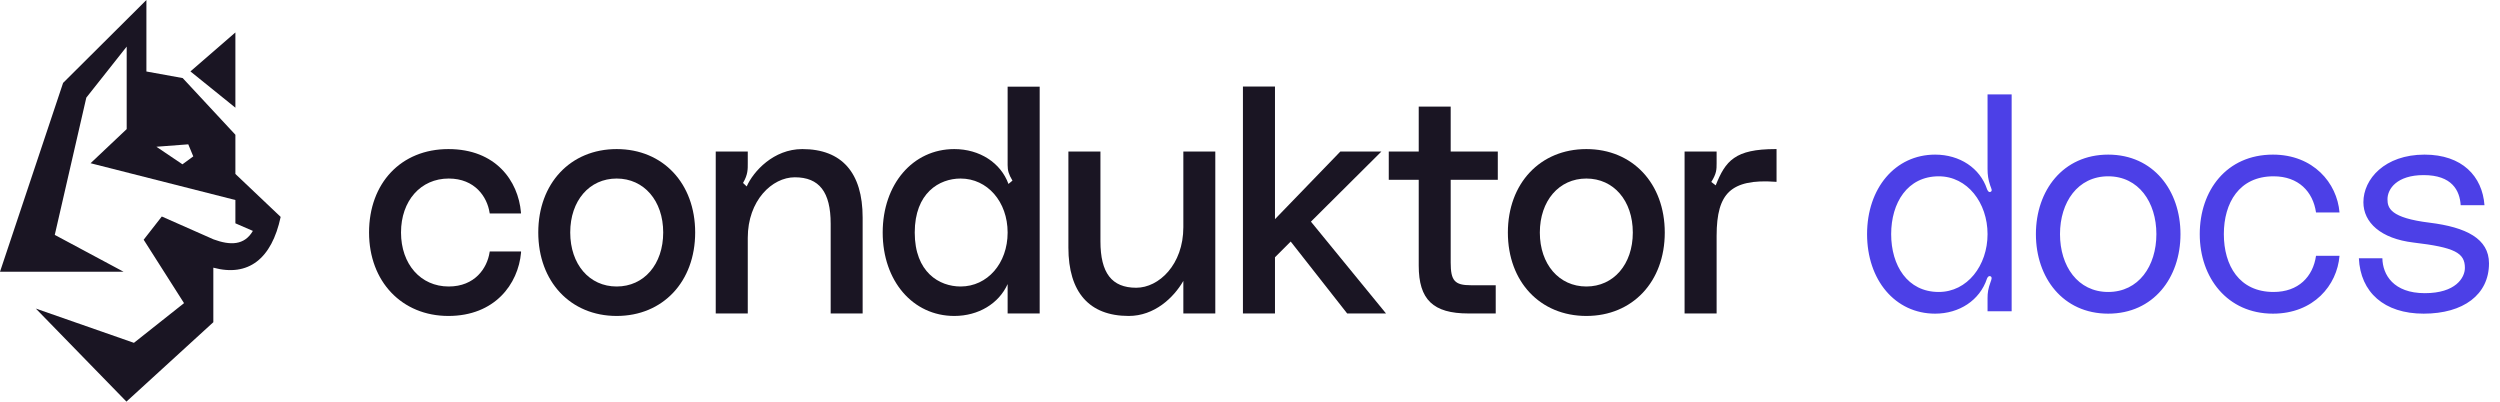
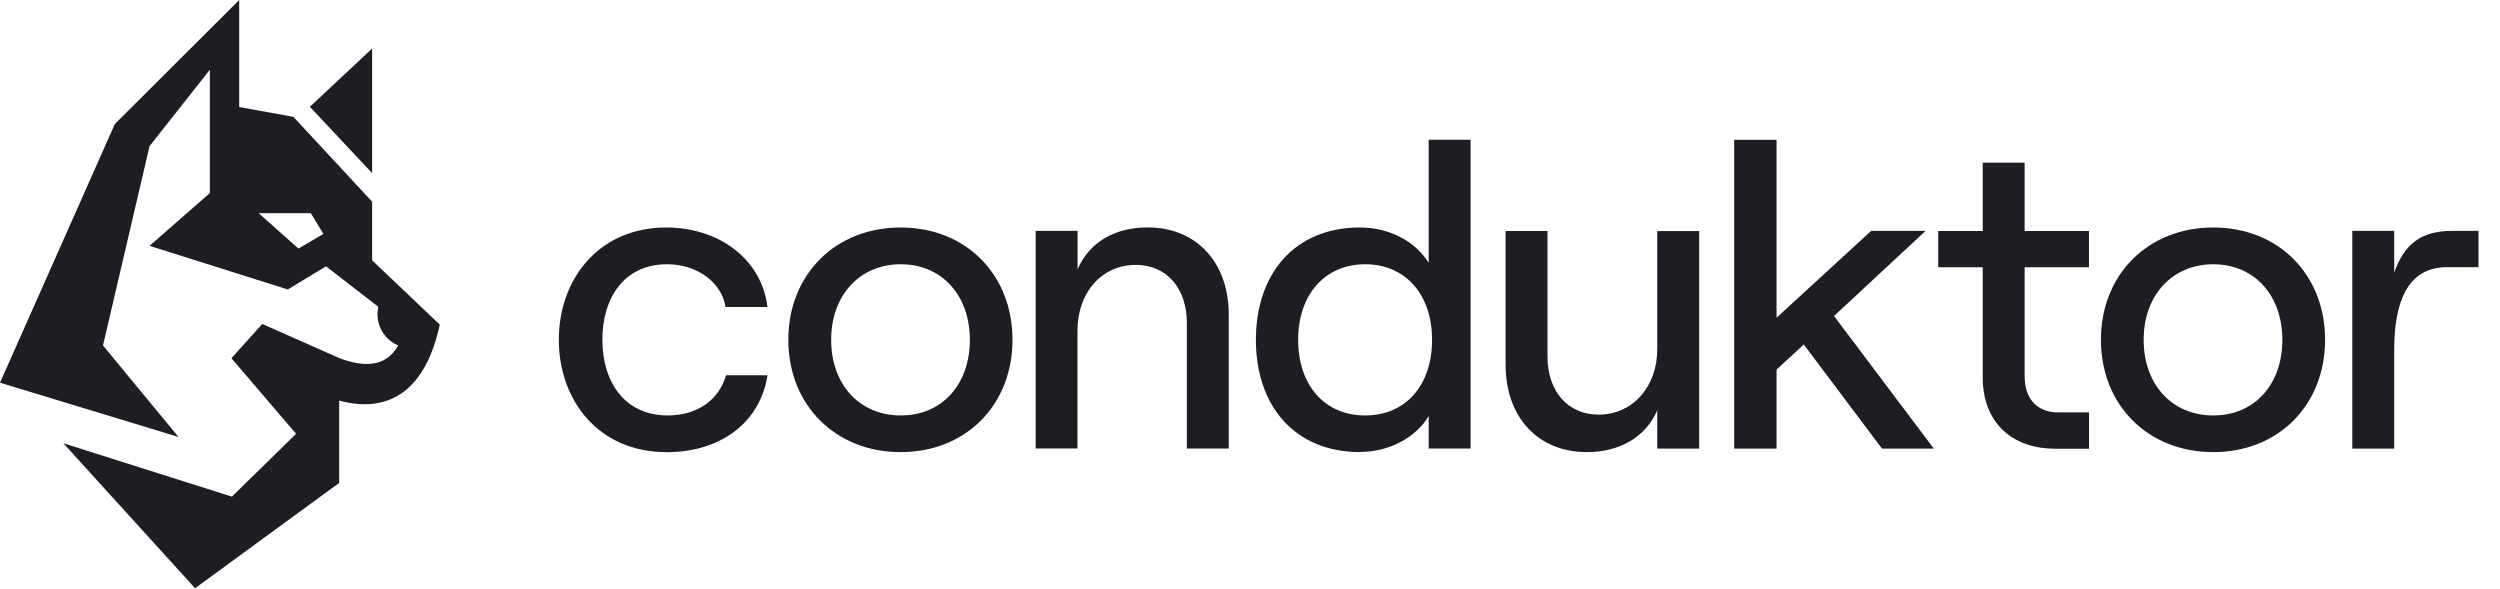
- <svg xmlns="http://www.w3.org/2000/svg" width="249" height="40" viewBox="0 0 249 40" fill="none">
-   <path fill-rule="evenodd" clip-rule="evenodd" d="M6.284 8.257L14.582 0V7.121L18.197 7.776L23.445 13.422V17.326L27.954 21.604C27.059 25.791 24.73 27.598 21.248 26.661V32.091L12.593 40L3.565 30.732L13.339 34.147L18.329 30.193L14.309 23.876L16.116 21.563L21.273 23.843C22.922 24.448 24.34 24.456 25.186 22.997L23.445 22.242V19.921L9.02 16.257L12.618 12.858V4.642L8.597 9.724L5.455 23.395L12.311 27.067H0L6.284 8.257ZM23.445 10.727V3.233L18.968 7.113L23.445 10.727ZM18.172 16.365L15.577 14.616L18.752 14.375L19.25 15.577L18.172 16.365V16.365Z" fill="#1A1523" />
-   <path d="M48.779 25.044H51.896V25.161C51.614 28.303 49.276 31.469 44.659 31.469C40.041 31.469 36.758 28.054 36.758 23.154C36.758 18.255 39.933 14.848 44.659 14.848C49.384 14.848 51.614 18.015 51.888 21.157V21.264H48.779L48.762 21.181C48.522 19.614 47.303 17.782 44.692 17.782C41.898 17.782 39.941 19.996 39.941 23.154C39.941 26.313 41.898 28.535 44.692 28.535C47.303 28.535 48.522 26.703 48.762 25.136L48.779 25.044V25.044Z" fill="#1A1523" />
-   <path d="M61.421 14.848C56.82 14.848 53.612 18.263 53.612 23.154C53.612 28.046 56.82 31.469 61.421 31.469C66.022 31.469 69.239 28.054 69.239 23.154C69.239 18.255 66.022 14.848 61.421 14.848ZM66.055 23.154C66.055 26.321 64.149 28.535 61.421 28.535C58.694 28.535 56.795 26.321 56.795 23.154C56.795 19.988 58.702 17.782 61.421 17.782C64.14 17.782 66.055 19.996 66.055 23.154Z" fill="#1A1523" />
-   <path d="M85.919 21.662V31.221H82.735V22.284C82.735 19.125 81.6 17.658 79.162 17.658C76.907 17.658 74.478 19.963 74.478 23.685V31.221H71.287V15.096H74.478V16.249C74.478 16.821 74.503 17.384 74.006 18.222L74.371 18.57C75.034 17.069 77.048 14.848 79.908 14.848C83.846 14.848 85.919 17.202 85.919 21.662V21.662Z" fill="#1A1523" />
-   <path d="M100.36 8.63V16.439C100.36 16.986 100.468 17.368 100.841 17.989L100.443 18.321C99.672 16.207 97.566 14.848 95.046 14.848C90.918 14.848 87.916 18.346 87.916 23.163C87.916 27.979 90.918 31.469 95.046 31.469C97.45 31.469 99.481 30.242 100.36 28.294V31.221H103.552V8.63H100.36V8.63ZM95.676 28.535C93.562 28.535 91.108 27.125 91.108 23.163C91.108 19.2 93.562 17.782 95.676 17.782C98.346 17.782 100.36 20.095 100.36 23.163C100.36 26.23 98.346 28.535 95.676 28.535Z" fill="#1A1523" />
-   <path d="M121.044 15.096V31.221H117.861V27.979C116.891 29.662 114.976 31.469 112.422 31.469C108.493 31.469 106.412 29.115 106.412 24.655V15.096H109.604V24.033C109.604 27.192 110.731 28.659 113.169 28.659C115.424 28.659 117.861 26.354 117.861 22.632V15.096H121.044Z" fill="#1A1523" />
-   <path d="M138.047 31.221H134.176L134.151 31.187L128.555 24.058L126.988 25.625V31.221H123.796V8.622H126.988V21.828L133.496 15.096H137.583L137.409 15.27L130.569 22.076L138.047 31.221Z" fill="#1A1523" />
-   <path d="M144.489 17.907V26.147C144.489 27.963 144.887 28.41 146.503 28.41H148.974V31.221H146.254C142.739 31.221 141.305 29.845 141.305 26.454V17.907H138.321V15.096H141.305V10.62H144.489V15.096H149.181V17.907H144.489V17.907Z" fill="#1A1523" />
-   <path d="M158.002 14.848C153.401 14.848 150.184 18.263 150.184 23.163C150.184 28.062 153.401 31.469 158.002 31.469C162.603 31.469 165.811 28.054 165.811 23.163C165.811 18.271 162.603 14.848 158.002 14.848V14.848ZM162.628 23.163C162.628 26.321 160.721 28.535 158.002 28.535C155.283 28.535 153.368 26.321 153.368 23.163C153.368 20.004 155.274 17.782 158.002 17.782C160.729 17.782 162.628 19.996 162.628 23.163V23.163Z" fill="#1A1523" />
-   <path d="M176.944 14.848V18.106H176.837C174.59 17.94 173.131 18.263 172.236 19.092C171.365 19.913 170.975 21.273 170.975 23.503V31.221H167.784V15.096H170.975V16.257C170.975 16.87 170.975 17.277 170.445 18.122L170.884 18.462C171.862 16.008 172.808 14.848 176.845 14.848H176.944Z" fill="#1A1523" />
-   <path d="M197.96 9.4V16.84C197.96 17.38 198.02 17.89 198.23 18.49C198.32 18.76 198.5 19.03 198.23 19.12C198.05 19.18 197.93 18.91 197.9 18.82C197.21 16.75 195.2 15.4 192.74 15.4C188.75 15.4 185.96 18.76 185.96 23.32C185.96 27.88 188.75 31.24 192.74 31.24C195.14 31.24 197.18 29.92 197.9 27.76C197.93 27.67 198.05 27.43 198.26 27.52C198.44 27.61 198.35 27.85 198.26 28.09C198.02 28.75 197.96 29.17 197.96 29.68V31H200.36V9.4H197.96ZM193.1 29.08C189.98 29.08 188.36 26.44 188.36 23.32C188.36 20.2 189.98 17.56 193.1 17.56C195.95 17.56 197.96 20.2 197.96 23.32C197.96 26.44 195.95 29.08 193.1 29.08ZM209.976 15.4C205.476 15.4 202.776 18.97 202.776 23.32C202.776 27.67 205.476 31.24 209.976 31.24C214.476 31.24 217.176 27.67 217.176 23.32C217.176 18.97 214.476 15.4 209.976 15.4ZM209.976 29.08C206.946 29.08 205.176 26.5 205.176 23.32C205.176 20.14 206.946 17.56 209.976 17.56C213.006 17.56 214.776 20.14 214.776 23.32C214.776 26.5 213.006 29.08 209.976 29.08ZM219.095 23.32C219.095 27.67 221.855 31.24 226.385 31.24C230.435 31.24 232.775 28.42 233.015 25.48H230.675C230.375 27.55 228.935 29.08 226.445 29.08C223.025 29.08 221.495 26.44 221.495 23.32C221.495 20.2 223.025 17.56 226.445 17.56C228.935 17.56 230.375 19.09 230.675 21.16H233.015C232.775 18.22 230.405 15.4 226.385 15.4C221.765 15.4 219.095 18.97 219.095 23.32ZM234.944 25.72C235.094 29.11 237.464 31.24 241.394 31.24C245.354 31.24 247.904 29.35 247.904 26.23C247.904 23.77 245.624 22.63 241.994 22.18C238.064 21.7 237.794 20.71 237.794 19.84C237.794 18.82 238.724 17.44 241.394 17.44C244.214 17.44 244.994 18.97 245.084 20.44H247.454C247.244 17.56 245.234 15.4 241.484 15.4C237.524 15.4 235.394 17.83 235.394 20.14C235.394 22.15 237.104 23.77 240.404 24.16C244.484 24.64 245.504 25.18 245.504 26.68C245.504 27.67 244.574 29.2 241.514 29.2C238.394 29.2 237.314 27.37 237.284 25.72H234.944Z" fill="#4C40E7" />
+ <svg xmlns="http://www.w3.org/2000/svg" width="170" height="40" viewBox="0 0 170 40" fill="none">
+   <path d="M25.305 17.703V13.715L19.954 7.948L16.265 7.278V3.236V0L7.809 8.435L0 26.023L12.142 29.716L7.004 23.493L10.169 9.938L14.269 4.744V13.129L10.169 16.717L19.567 19.684L22.168 18.11L25.727 20.863C25.484 21.939 26.035 23.037 27.04 23.473L27.081 23.491C26.217 24.989 24.771 24.974 23.093 24.36L17.833 22.028L15.738 24.36L20.133 29.498L15.771 33.771L4.309 30.141L13.265 40L23.064 32.837V27.24C26.62 28.199 28.987 26.355 29.904 22.074L25.305 17.703ZM20.296 16.904L17.594 14.499H21.137L21.992 15.905L20.296 16.904Z" fill="#1D1D23" />
+   <path d="M25.305 3.301L21.069 7.261L25.305 11.771V3.301Z" fill="#1D1D23" />
+   <path d="M166.388 18.169C163.688 18.169 162.806 20.575 162.806 23.806V30.506H159.956V15.7H162.806V18.55C163.481 16.581 164.656 15.7 166.744 15.7H168.538V18.169H166.394H166.388Z" fill="#1D1D23" />
+   <path d="M150.5 30.744C146.063 30.744 142.863 27.544 142.863 23.106C142.863 18.669 146.063 15.469 150.5 15.469C154.938 15.469 158.106 18.669 158.106 23.106C158.106 27.544 154.931 30.744 150.5 30.744ZM145.769 23.106C145.769 26.131 147.681 28.25 150.5 28.25C153.319 28.25 155.2 26.137 155.2 23.106C155.2 20.075 153.288 17.969 150.5 17.969C147.713 17.969 145.769 20.081 145.769 23.106Z" fill="#1D1D23" />
+   <path d="M134.825 11.062H137.675V15.706H142.05V18.175H137.675V25.575C137.675 27.163 138.556 28.044 139.969 28.044H142.056V30.512H139.763C136.769 30.512 134.825 28.694 134.825 25.663V18.175H131.8V15.706H134.825V11.062Z" fill="#1D1D23" />
+   <path d="M117.925 30.506V9.506H120.806V21.606L127.238 15.7H130.938L124.713 21.488L131.5 30.506H127.975L122.656 23.425L120.806 25.131V30.506H117.925Z" fill="#1D1D23" />
+   <path d="M115.544 15.7V30.506H112.694V27.894C111.9 29.744 110.106 30.744 107.906 30.744C104.556 30.744 102.381 28.337 102.381 24.812V15.706H105.231V24.256C105.231 26.606 106.613 28.194 108.7 28.194C111.019 28.194 112.694 26.312 112.694 23.731V15.713H115.544V15.7Z" fill="#1D1D23" />
+   <path d="M92.506 30.744C87.95 30.744 85.4 27.512 85.4 23.106C85.4 18.7 87.956 15.469 92.481 15.469C94.506 15.469 96.269 16.438 97.15 17.875V9.5H100V30.5H97.15V28.294C96.269 29.762 94.45 30.731 92.506 30.731V30.744ZM88.275 23.106C88.275 26.194 90.069 28.25 92.831 28.25C95.594 28.25 97.381 26.194 97.381 23.106C97.381 20.019 95.562 17.969 92.831 17.969C90.1 17.969 88.275 20.025 88.275 23.106Z" fill="#1D1D23" />
+   <path d="M70.425 30.506V15.7H73.275V18.312C74.069 16.462 75.831 15.463 78.031 15.463C81.381 15.463 83.556 17.869 83.556 21.394V30.5H80.706V21.95C80.706 19.6 79.325 18.012 77.237 18.012C74.919 18.012 73.269 19.894 73.269 22.475V30.494H70.419L70.425 30.506Z" fill="#1D1D23" />
+   <path d="M61.244 30.744C56.806 30.744 53.606 27.544 53.606 23.106C53.606 18.669 56.806 15.469 61.244 15.469C65.681 15.469 68.85 18.669 68.85 23.106C68.85 27.544 65.675 30.744 61.244 30.744ZM56.519 23.106C56.519 26.131 58.431 28.25 61.25 28.25C64.069 28.25 65.95 26.137 65.95 23.106C65.95 20.075 64.037 17.969 61.25 17.969C58.462 17.969 56.519 20.081 56.519 23.106Z" fill="#1D1D23" />
+   <path d="M45.312 30.744C40.669 30.744 38 27.188 38 23.106C38 19.025 40.675 15.469 45.312 15.469C48.781 15.469 51.775 17.525 52.188 20.875H49.337C49.075 19.2 47.4 17.969 45.369 17.969C42.431 17.969 40.962 20.262 40.962 23.106C40.962 25.95 42.462 28.25 45.4 28.25C47.425 28.25 48.894 27.194 49.369 25.519H52.188C51.719 28.631 49.106 30.75 45.312 30.75V30.744Z" fill="#1D1D23" />
</svg>
